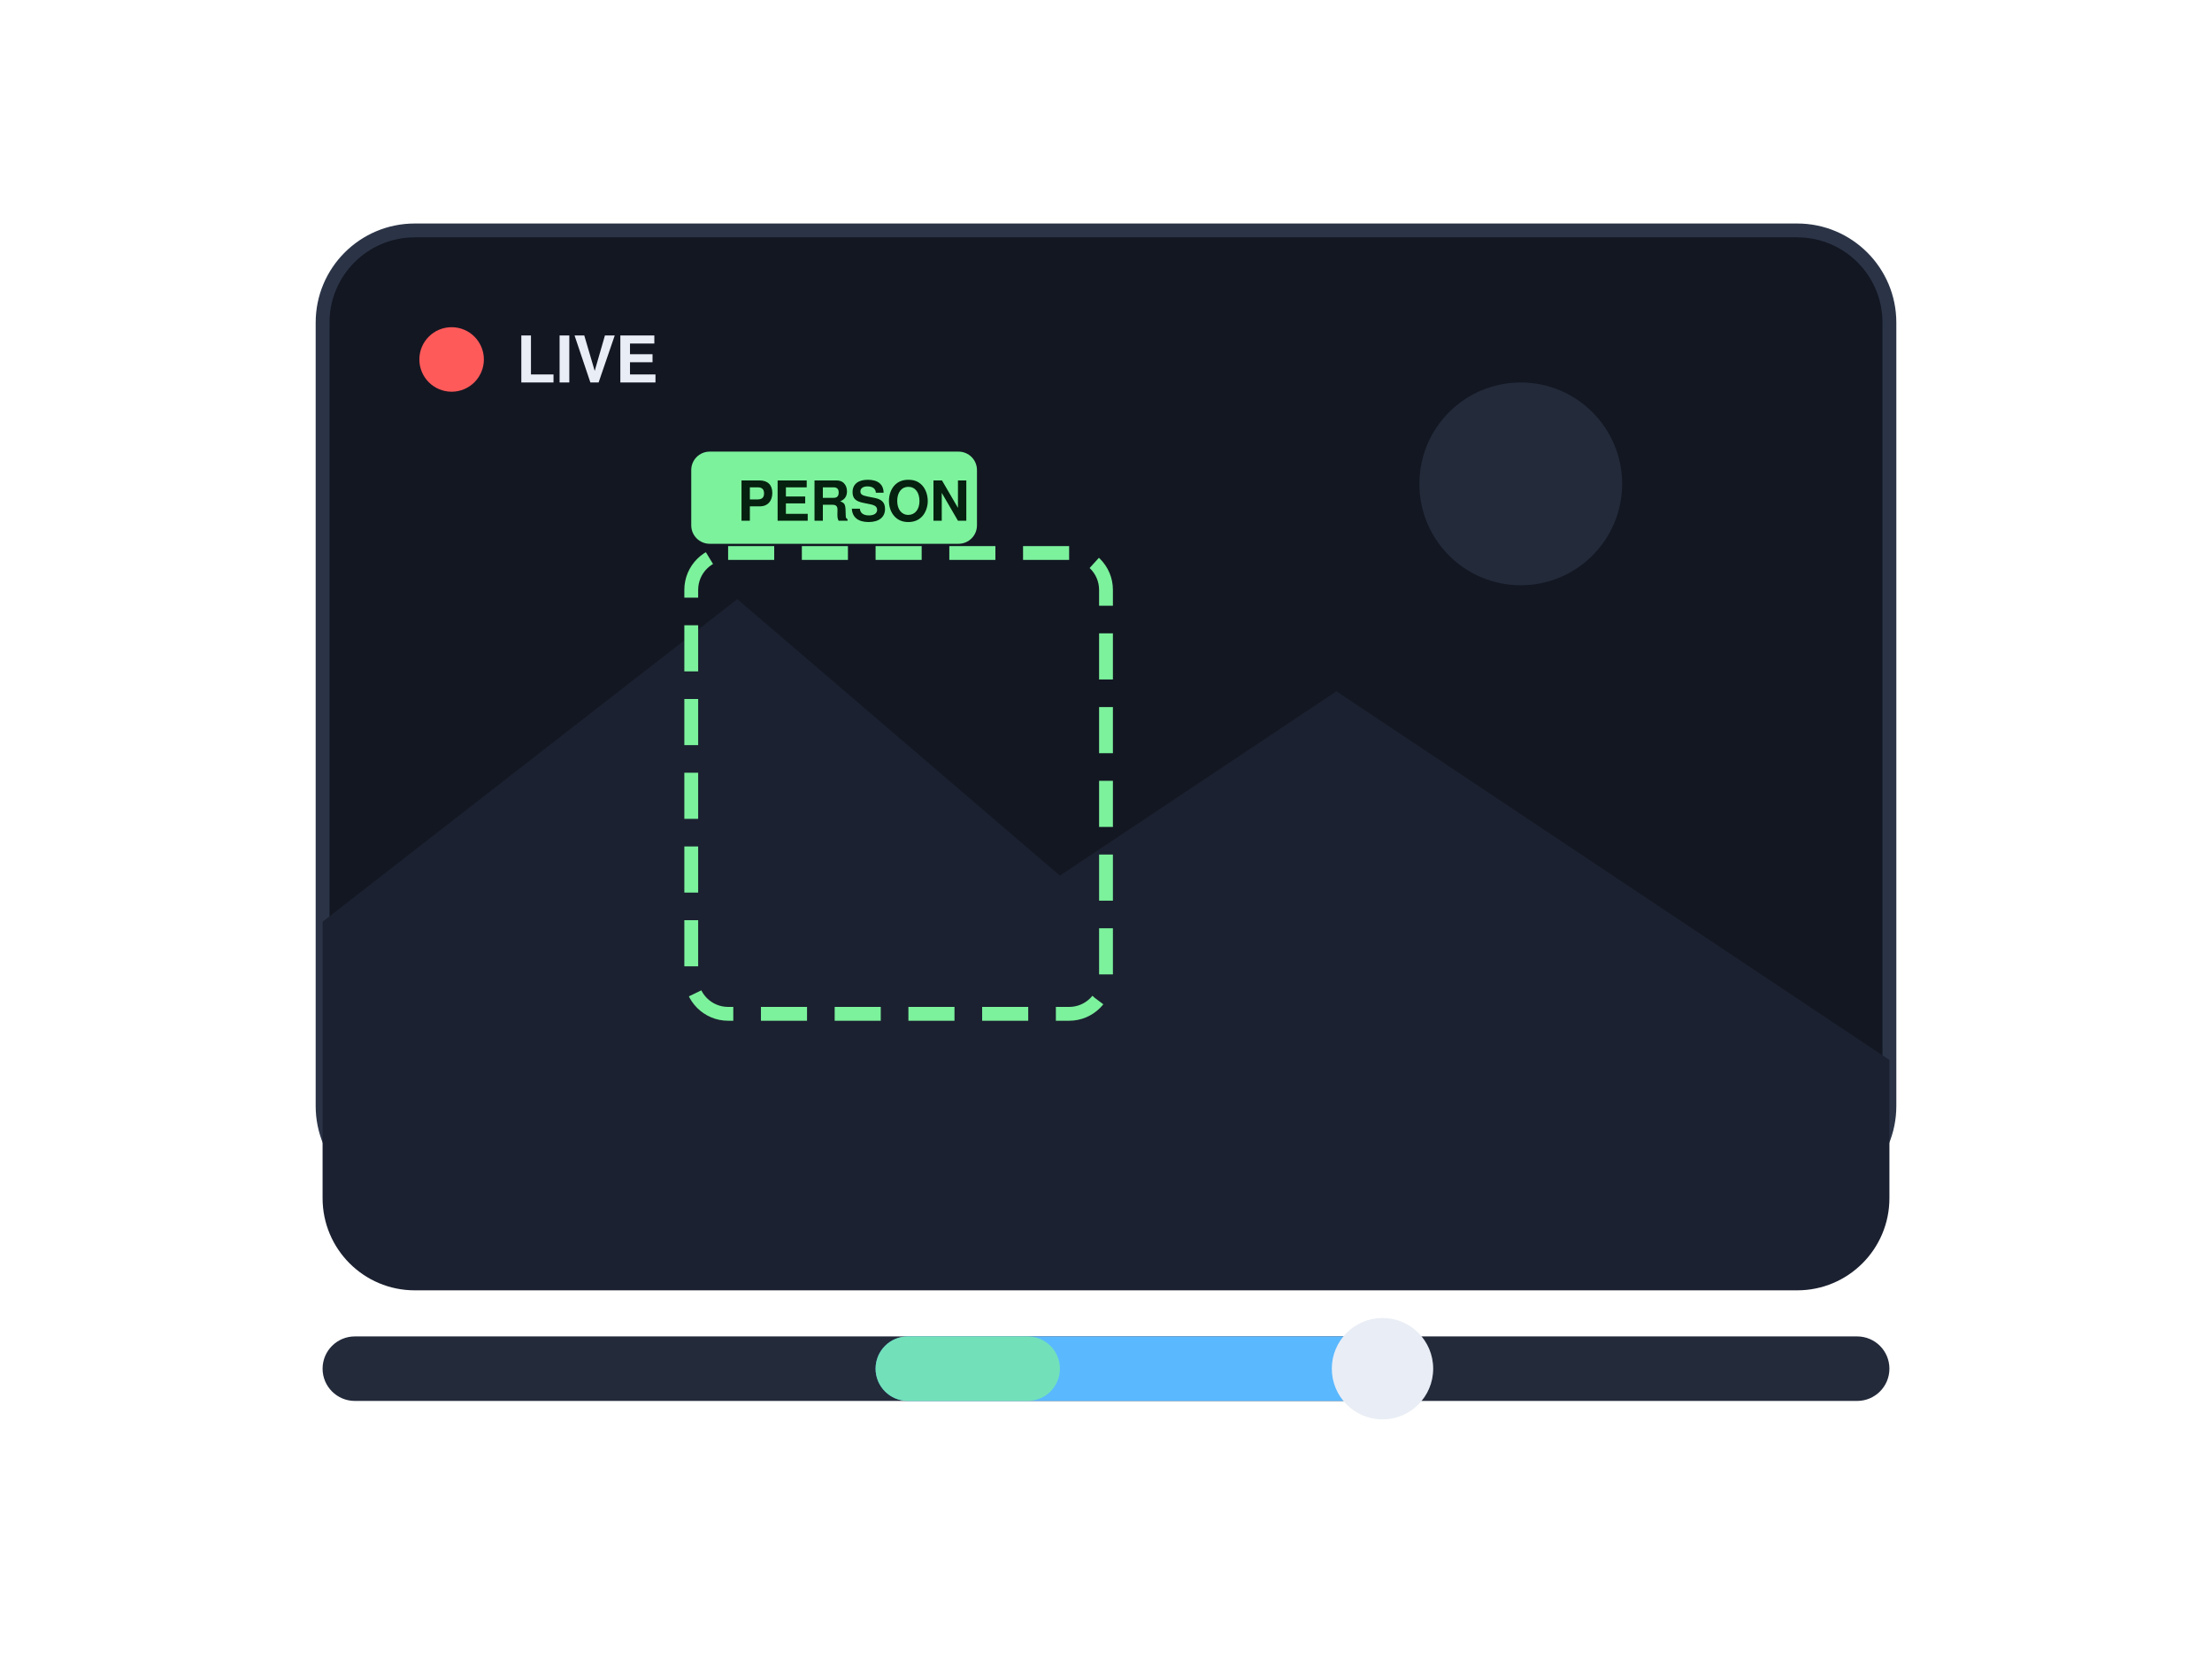
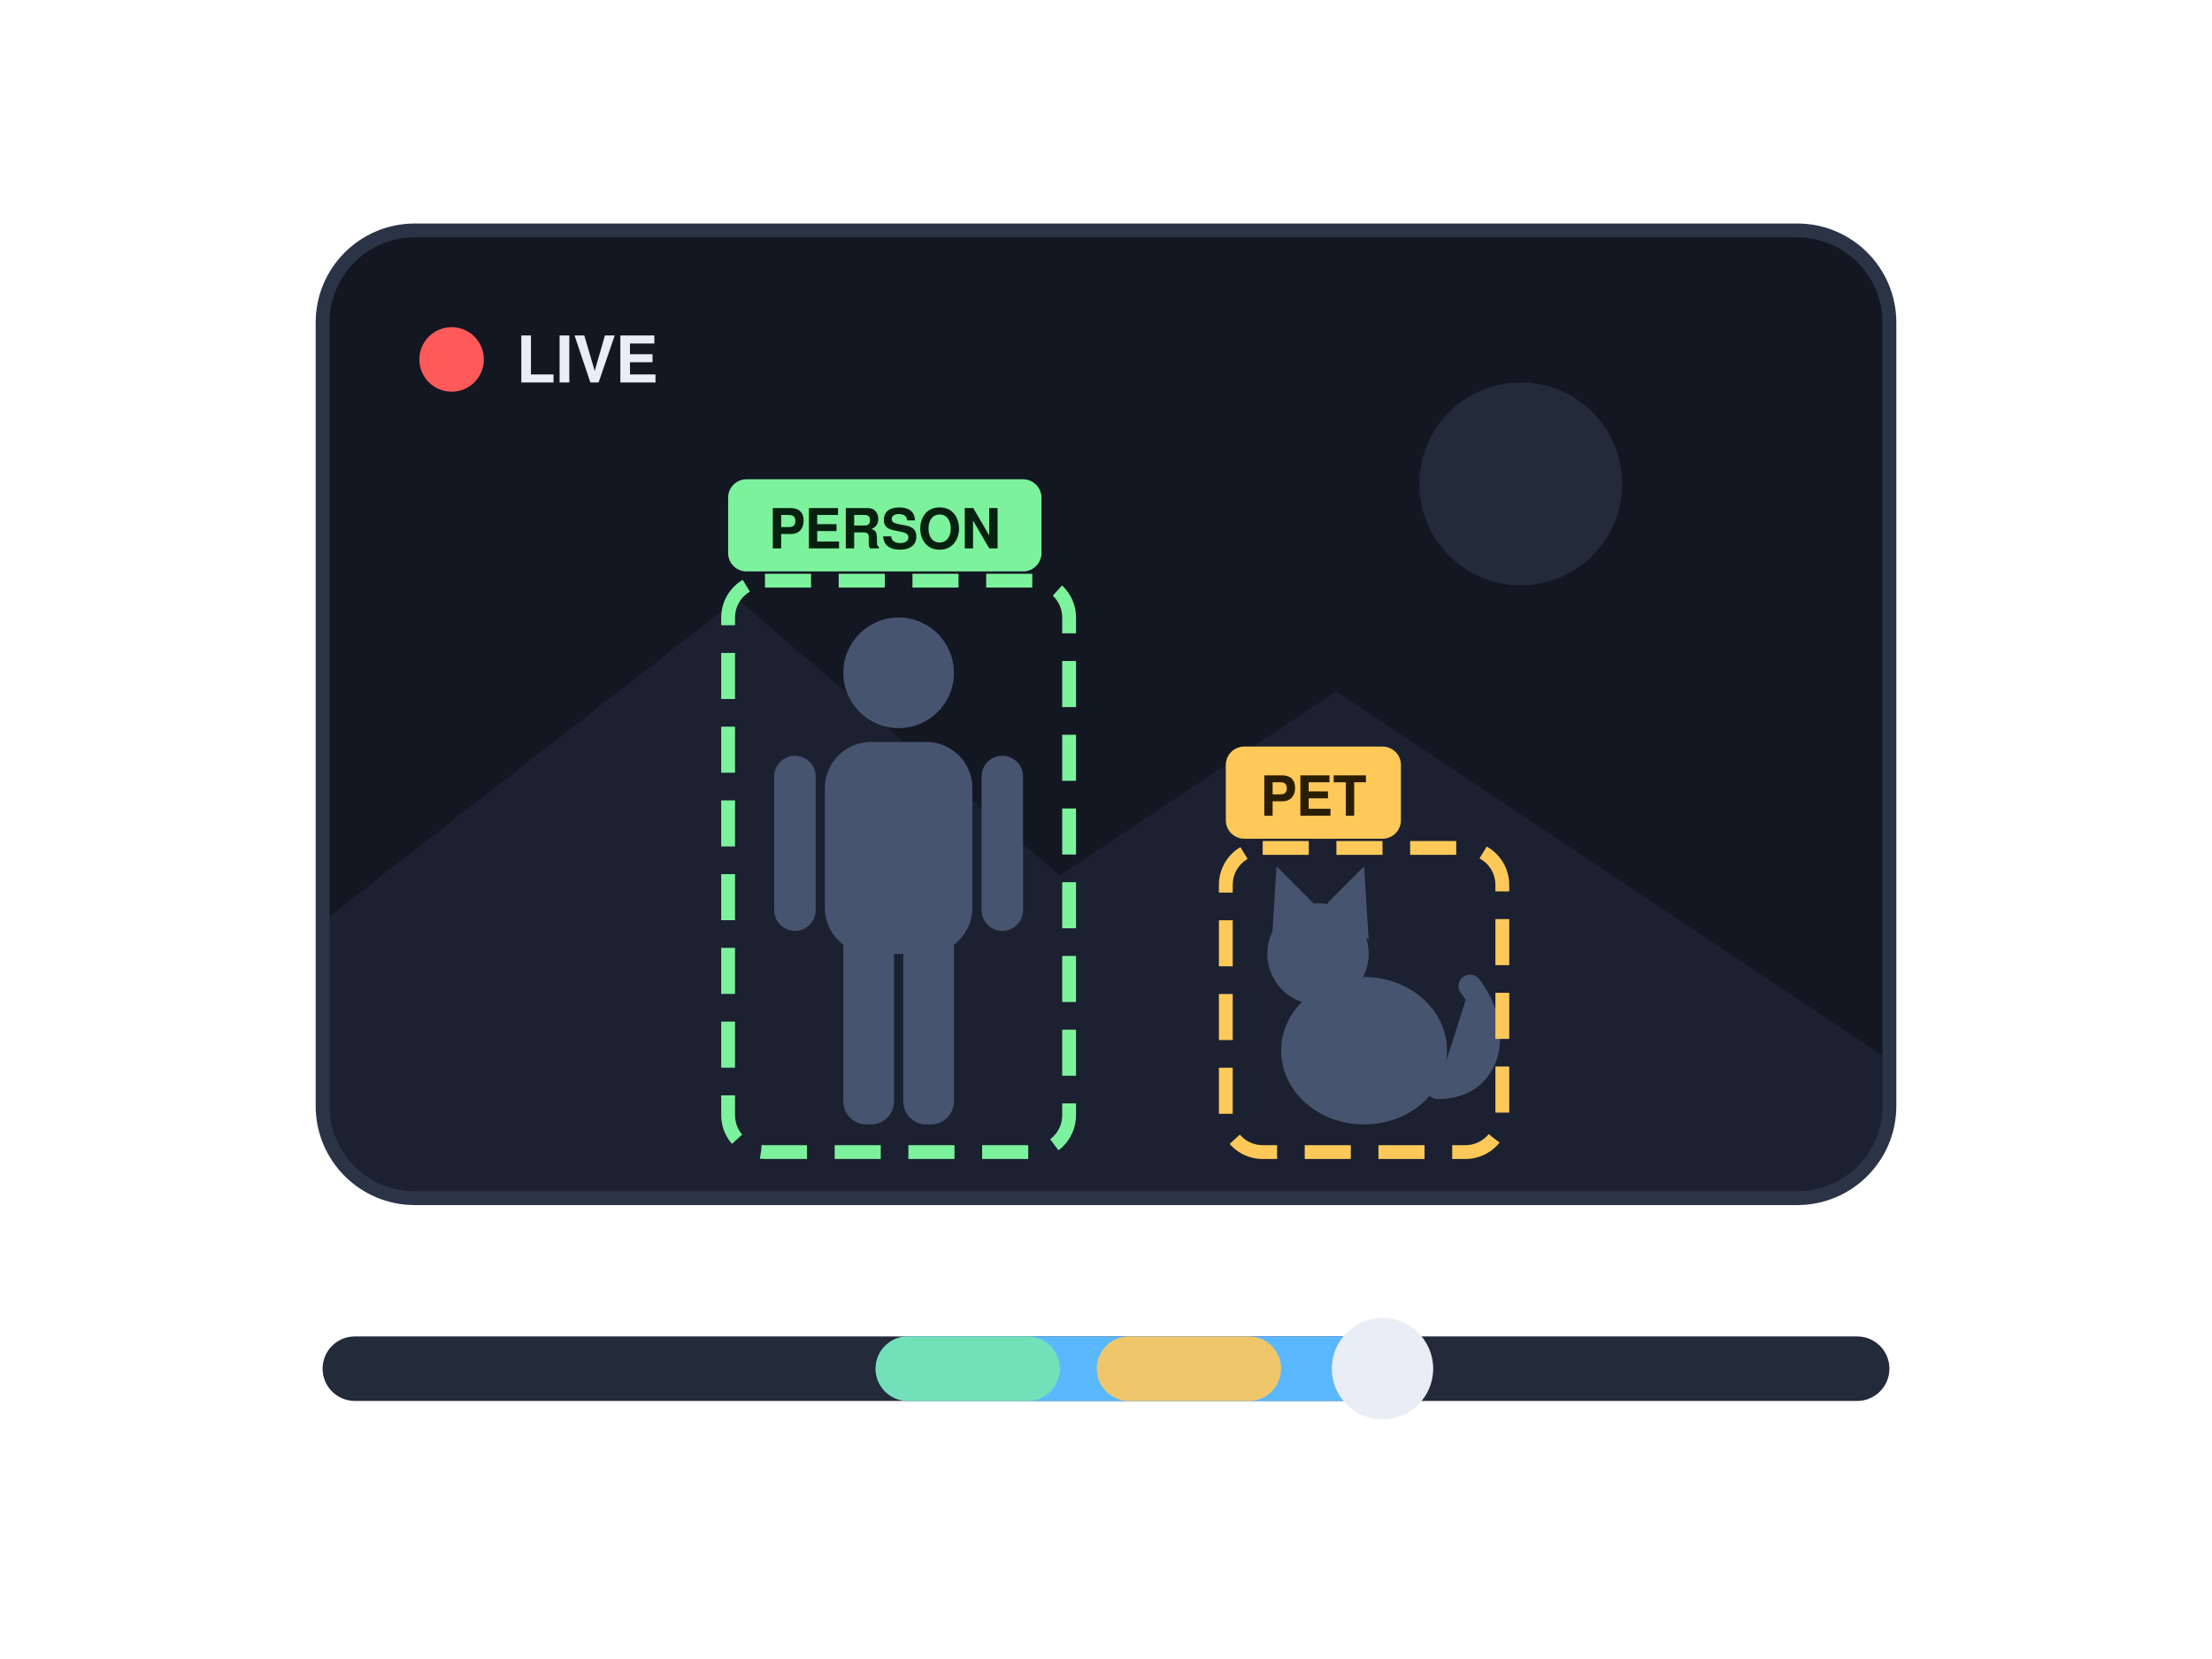
<svg xmlns="http://www.w3.org/2000/svg" viewBox="0 0 480 360" fill="none">
-   <rect x="70" y="50" width="340" height="210" rx="20" fill="#131722" stroke="#2b3447" stroke-width="3" />
-   <path d="M70 200 160 130l70 60 60-40 120 80v30a20 20 0 0 1-20 20H90a20 20 0 0 1-20-20z" fill="#1b2130" />
+   <rect x="70" y="50" width="340" height="210" rx="20" fill="#131722" />
+   <path d="M70 200 160 130l70 60 60-40 120 80v10a20 20 0 0 1-20 20H90a20 20 0 0 1-20-20z" fill="#1b2130" />
  <circle cx="330" cy="105" r="22" fill="#232a3a" />
-   <rect x="150" y="120" width="90" height="100" rx="8" stroke="#7cf29c" stroke-width="3" stroke-dasharray="10 6" />
-   <rect x="150" y="98" width="62" height="20" rx="4" fill="#7cf29c" />
-   <text x="160" y="113" font-family="Helvetica,Arial,sans-serif" font-size="12" font-weight="700" fill="#06210f">PERSON</text>
+   <g fill="#47546f">
+     <circle cx="195" cy="146" r="12" />
+     <rect x="179" y="161" width="32" height="46" rx="10" />
+     <rect x="168" y="164" width="9" height="38" rx="4.5" />
+     <rect x="213" y="164" width="9" height="38" rx="4.5" />
+     <rect x="183" y="200" width="11" height="44" rx="5" />
+     <rect x="196" y="200" width="11" height="44" rx="5" />
+   </g>
+   <g fill="#47546f">
+     <ellipse cx="296" cy="228" rx="18" ry="16" />
+     <circle cx="286" cy="207" r="11" />
+     <path d="M276 204l1-16 8 8zM288 196l8-8 1 16z" />
+     <path d="M312 236c12 0 14-13 7-22" stroke="#47546f" stroke-width="5" stroke-linecap="round" />
+   </g>
+   <rect x="158" y="126" width="74" height="124" rx="8" stroke="#7cf29c" stroke-width="3" stroke-dasharray="10 6" />
+   <rect x="158" y="104" width="68" height="20" rx="4" fill="#7cf29c" />
+   <text x="192" y="119" text-anchor="middle" font-family="Helvetica,Arial,sans-serif" font-size="12" font-weight="700" fill="#06210f">PERSON</text>
+   <rect x="266" y="184" width="60" height="66" rx="8" stroke="#ffc95a" stroke-width="3" stroke-dasharray="10 6" />
+   <rect x="266" y="162" width="38" height="20" rx="4" fill="#ffc95a" />
+   <text x="285" y="177" text-anchor="middle" font-family="Helvetica,Arial,sans-serif" font-size="12" font-weight="700" fill="#2b1d00">PET</text>
  <circle cx="98" cy="78" r="7" fill="#ff5a5a" />
  <text x="112" y="83" font-family="Helvetica,Arial,sans-serif" font-size="14" font-weight="700" fill="#e9edf5">LIVE</text>
+   <rect x="70" y="50" width="340" height="210" rx="20" stroke="#2b3447" stroke-width="3" />
  <g>
    <rect x="70" y="290" width="340" height="14" rx="7" fill="#232a3a" />
    <rect x="190" y="290" width="110" height="14" rx="7" fill="#5ab8ff" />
    <rect x="190" y="290" width="40" height="14" rx="7" fill="#7cf29c" opacity=".7" />
+     <rect x="238" y="290" width="40" height="14" rx="7" fill="#ffc95a" opacity=".9" />
    <circle cx="300" cy="297" r="11" fill="#e9edf5" />
  </g>
</svg>
